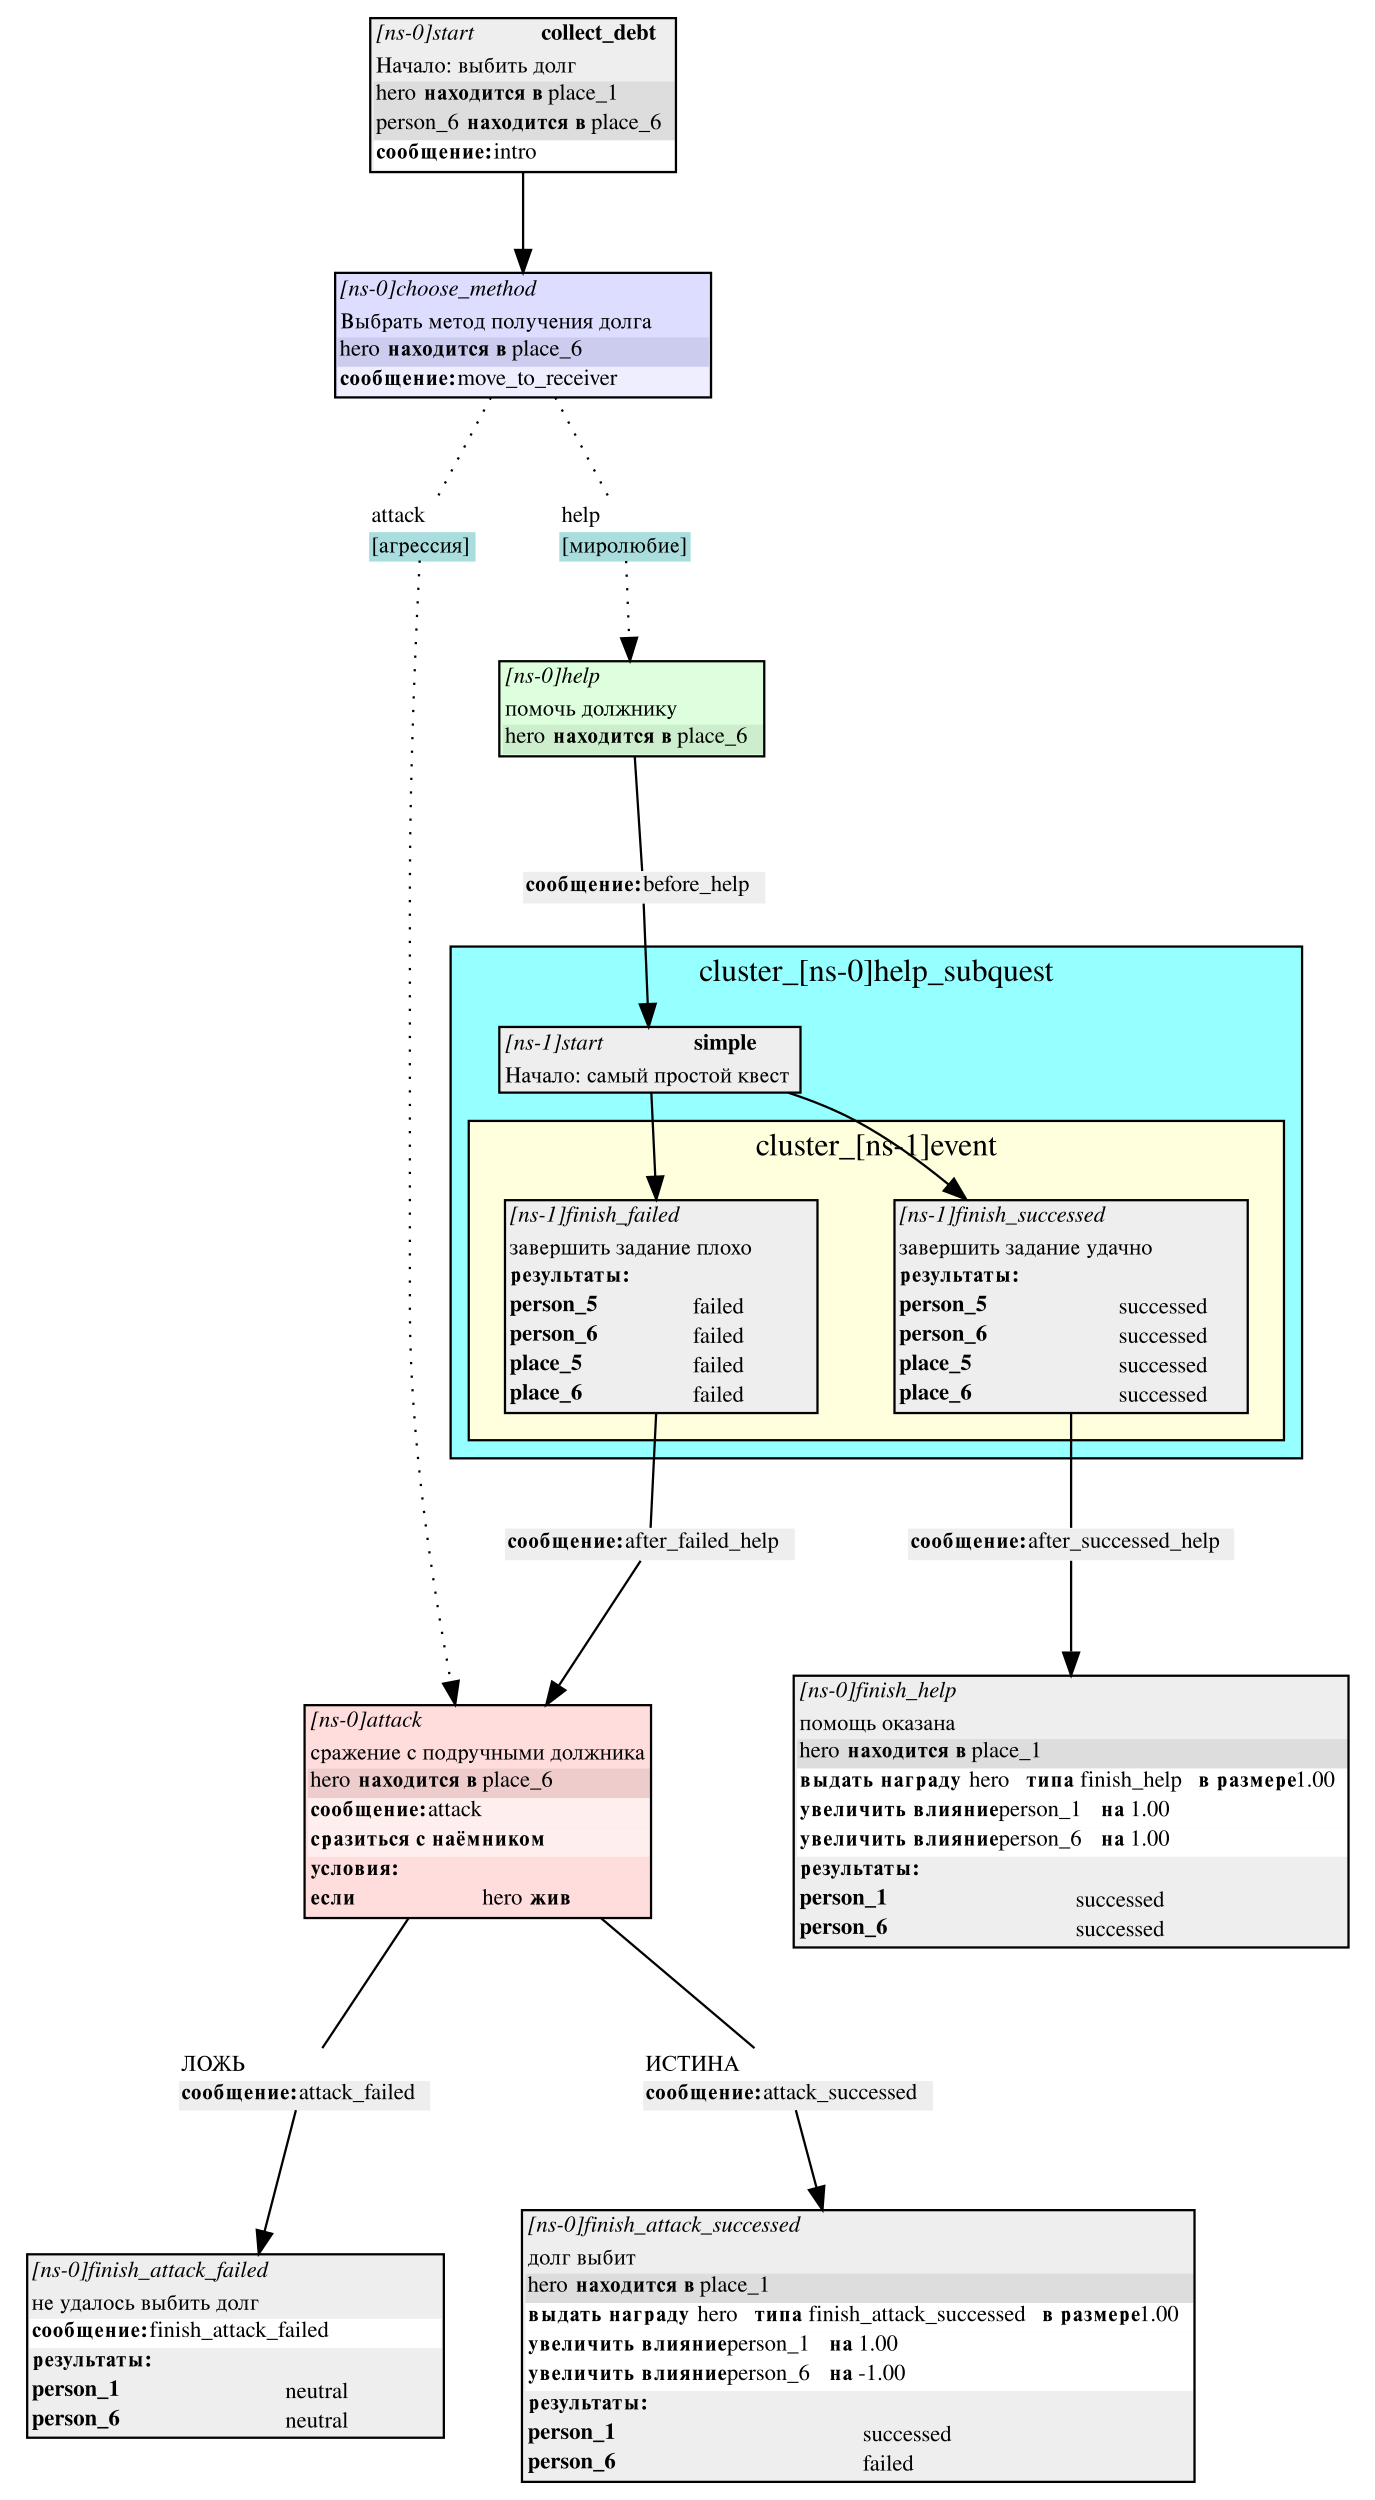
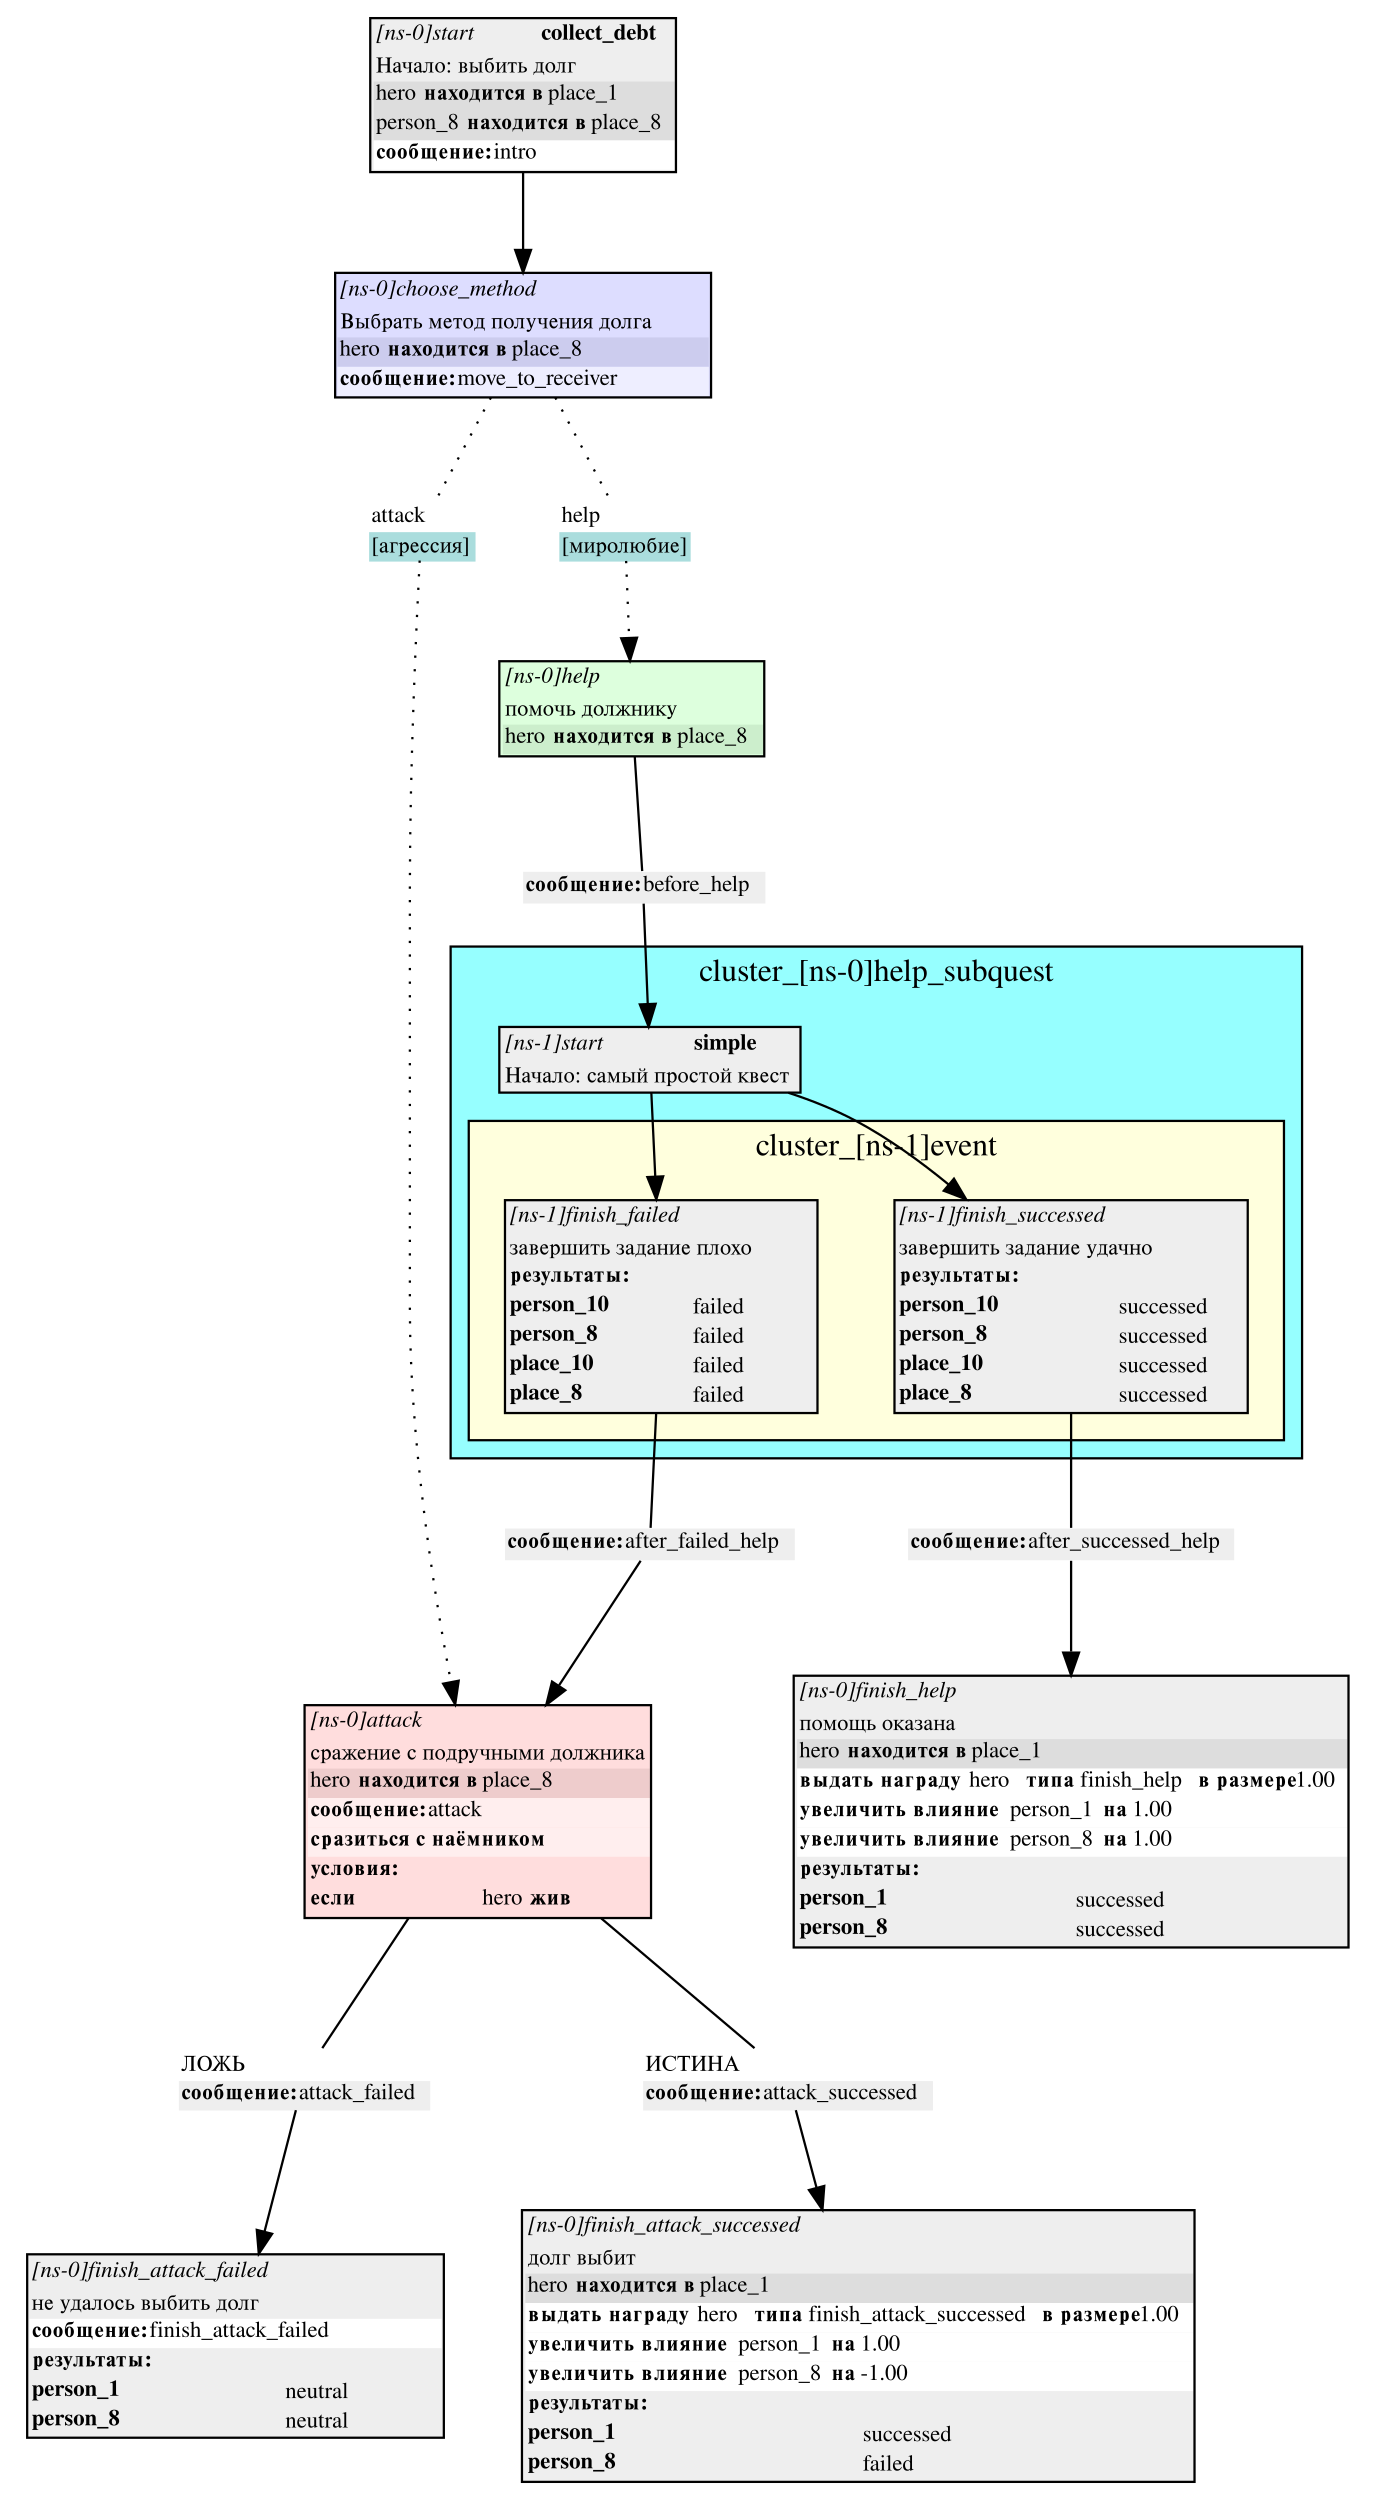
<svg xmlns="http://www.w3.org/2000/svg" width="607pt" height="1104pt" viewBox="0.00 0.00 607.00 1104.00">
  <g id="graph0" class="graph" transform="scale(1 1) rotate(0) translate(4 1100)">
    <polygon fill="white" stroke="white" points="-4,4 -4,-1100 603,-1100 603,4 -4,4" />
    <g id="clust1" class="cluster">
      <polygon fill="#96ffff" stroke="black" points="195,-456 195,-682 571,-682 571,-456 195,-456" />
      <text text-anchor="middle" x="383" y="-666.8" font-family="Times,serif" font-size="14.00">cluster_[ns-0]help_subquest</text>
    </g>
    <g id="clust2" class="cluster">
      <polygon fill="#ffffdd" stroke="black" points="203,-464 203,-605 563,-605 563,-464 203,-464" />
      <text text-anchor="middle" x="383" y="-589.8" font-family="Times,serif" font-size="14.00">cluster_[ns-1]event</text>
    </g>
    <g id="node1" class="node">
      <polygon fill="#eeeeee" stroke="none" points="216.5,-617.5 216.5,-646.5 349.5,-646.5 349.5,-617.5 216.5,-617.5" />
      <text text-anchor="start" x="219" y="-636.5" font-family="Times,serif" font-style="italic" font-size="10.00">[ns-1]start</text>
      <text text-anchor="start" x="302.5" y="-636.5" font-family="Times,serif" font-weight="bold" font-size="10.00">simple</text>
      <text text-anchor="start" x="219" y="-622" font-family="Times,serif" font-size="10.00">Начало: самый простой квест</text>
      <polygon fill="none" stroke="black" points="216.5,-617.5 216.5,-646.5 349.5,-646.5 349.5,-617.5 216.5,-617.5" />
    </g>
    <g id="node6" class="node">
      <polygon fill="#eeeeee" stroke="none" points="219,-476 219,-570 357,-570 357,-476 219,-476" />
      <text text-anchor="start" x="221" y="-560.5" font-family="Times,serif" font-style="italic" font-size="10.00">[ns-1]finish_failed</text>
      <text text-anchor="start" x="221" y="-546" font-family="Times,serif" font-size="10.00">завершить задание плохо</text>
      <polygon fill="#eeeeee" stroke="none" points="220,-529 220,-542 356,-542 356,-529 220,-529" />
      <text text-anchor="start" x="221" y="-534" font-family="Times,serif" font-weight="bold" font-size="10.00">результаты:</text>
-       <text text-anchor="start" x="221" y="-521" font-family="Times,serif" font-weight="bold" font-size="10.00">person_5</text>
+       <text text-anchor="start" x="221" y="-521" font-family="Times,serif" font-weight="bold" font-size="10.00">person_10</text>
      <text text-anchor="start" x="302" y="-520" font-family="Times,serif" font-size="10.00">failed</text>
-       <text text-anchor="start" x="221" y="-508" font-family="Times,serif" font-weight="bold" font-size="10.00">person_6</text>
+       <text text-anchor="start" x="221" y="-508" font-family="Times,serif" font-weight="bold" font-size="10.00">person_8</text>
      <text text-anchor="start" x="302" y="-507" font-family="Times,serif" font-size="10.00">failed</text>
-       <text text-anchor="start" x="221" y="-495" font-family="Times,serif" font-weight="bold" font-size="10.00">place_5</text>
+       <text text-anchor="start" x="221" y="-495" font-family="Times,serif" font-weight="bold" font-size="10.00">place_10</text>
      <text text-anchor="start" x="302" y="-494" font-family="Times,serif" font-size="10.00">failed</text>
-       <text text-anchor="start" x="221" y="-482" font-family="Times,serif" font-weight="bold" font-size="10.00">place_6</text>
+       <text text-anchor="start" x="221" y="-482" font-family="Times,serif" font-weight="bold" font-size="10.00">place_8</text>
      <text text-anchor="start" x="302" y="-481" font-family="Times,serif" font-size="10.00">failed</text>
      <polygon fill="none" stroke="black" points="219,-476 219,-570 357,-570 357,-476 219,-476" />
    </g>
    <g id="edge14" class="edge">
      <path fill="none" stroke="black" d="M283.633,-617.448C284.082,-607.855 284.716,-594.28 285.363,-580.442" />
      <polygon fill="black" stroke="black" points="288.862,-580.525 285.833,-570.373 281.87,-580.198 288.862,-580.525" />
    </g>
    <g id="node7" class="node">
      <polygon fill="#eeeeee" stroke="none" points="391,-476 391,-570 547,-570 547,-476 391,-476" />
      <text text-anchor="start" x="393" y="-560.5" font-family="Times,serif" font-style="italic" font-size="10.00">[ns-1]finish_successed</text>
      <text text-anchor="start" x="393" y="-546" font-family="Times,serif" font-size="10.00">завершить задание удачно</text>
      <polygon fill="#eeeeee" stroke="none" points="392,-529 392,-542 546,-542 546,-529 392,-529" />
      <text text-anchor="start" x="393" y="-534" font-family="Times,serif" font-weight="bold" font-size="10.00">результаты:</text>
-       <text text-anchor="start" x="393" y="-521" font-family="Times,serif" font-weight="bold" font-size="10.00">person_5</text>
+       <text text-anchor="start" x="393" y="-521" font-family="Times,serif" font-weight="bold" font-size="10.00">person_10</text>
      <text text-anchor="start" x="490" y="-520" font-family="Times,serif" font-size="10.00">successed</text>
-       <text text-anchor="start" x="393" y="-508" font-family="Times,serif" font-weight="bold" font-size="10.00">person_6</text>
+       <text text-anchor="start" x="393" y="-508" font-family="Times,serif" font-weight="bold" font-size="10.00">person_8</text>
      <text text-anchor="start" x="490" y="-507" font-family="Times,serif" font-size="10.00">successed</text>
-       <text text-anchor="start" x="393" y="-495" font-family="Times,serif" font-weight="bold" font-size="10.00">place_5</text>
+       <text text-anchor="start" x="393" y="-495" font-family="Times,serif" font-weight="bold" font-size="10.00">place_10</text>
      <text text-anchor="start" x="490" y="-494" font-family="Times,serif" font-size="10.00">successed</text>
-       <text text-anchor="start" x="393" y="-482" font-family="Times,serif" font-weight="bold" font-size="10.00">place_6</text>
+       <text text-anchor="start" x="393" y="-482" font-family="Times,serif" font-weight="bold" font-size="10.00">place_8</text>
      <text text-anchor="start" x="490" y="-481" font-family="Times,serif" font-size="10.00">successed</text>
      <polygon fill="none" stroke="black" points="391,-476 391,-570 547,-570 547,-476 391,-476" />
    </g>
    <g id="edge17" class="edge">
      <path fill="none" stroke="black" d="M344.142,-617.448C354.411,-614.078 364.732,-609.969 374,-605 388.237,-597.367 402.236,-587.312 414.93,-576.894" />
      <polygon fill="black" stroke="black" points="417.267,-579.501 422.655,-570.378 412.754,-574.15 417.267,-579.501" />
    </g>
    <g id="node2" class="node">
      <polygon fill="#eeeeee" stroke="none" points="159.5,-1024 159.5,-1092 294.5,-1092 294.5,-1024 159.5,-1024" />
      <text text-anchor="start" x="162" y="-1082.5" font-family="Times,serif" font-style="italic" font-size="10.00">[ns-0]start</text>
      <text text-anchor="start" x="235" y="-1082.5" font-family="Times,serif" font-weight="bold" font-size="10.00">collect_debt</text>
      <text text-anchor="start" x="162" y="-1068" font-family="Times,serif" font-size="10.00">Начало: выбить долг</text>
      <polygon fill="#dddddd" stroke="none" points="161,-1051 161,-1064 294,-1064 294,-1051 161,-1051" />
      <text text-anchor="start" x="162" y="-1056" font-family="Times,serif" font-size="10.00">hero </text>
      <text text-anchor="start" x="183" y="-1056" font-family="Times,serif" font-weight="bold" font-size="10.00">находится в</text>
      <text text-anchor="start" x="238" y="-1056" font-family="Times,serif" font-size="10.00"> place_1</text>
      <polygon fill="#dddddd" stroke="none" points="161,-1038 161,-1051 294,-1051 294,-1038 161,-1038" />
-       <text text-anchor="start" x="162" y="-1043" font-family="Times,serif" font-size="10.00">person_6 </text>
+       <text text-anchor="start" x="162" y="-1043" font-family="Times,serif" font-size="10.00">person_8 </text>
      <text text-anchor="start" x="202" y="-1043" font-family="Times,serif" font-weight="bold" font-size="10.00">находится в</text>
-       <text text-anchor="start" x="257" y="-1043" font-family="Times,serif" font-size="10.00"> place_6</text>
+       <text text-anchor="start" x="257" y="-1043" font-family="Times,serif" font-size="10.00"> place_8</text>
      <polygon fill="#ffffff" stroke="none" points="161,-1025 161,-1038 294,-1038 294,-1025 161,-1025" />
      <text text-anchor="start" x="162" y="-1030" font-family="Times,serif" font-weight="bold" font-size="10.00">сообщение:</text>
      <text text-anchor="start" x="214" y="-1030" font-family="Times,serif" font-size="10.00"> intro</text>
      <polygon fill="none" stroke="black" points="159.5,-1024 159.5,-1092 294.5,-1092 294.5,-1024 159.5,-1024" />
    </g>
    <g id="node5" class="node">
      <polygon fill="#ddddff" stroke="none" points="144,-924.5 144,-979.5 310,-979.5 310,-924.5 144,-924.5" />
      <text text-anchor="start" x="146" y="-969.5" font-family="Times,serif" font-style="italic" font-size="10.00">[ns-0]choose_method</text>
      <text text-anchor="start" x="146" y="-955" font-family="Times,serif" font-size="10.00">Выбрать метод получения долга</text>
      <polygon fill="#ccccee" stroke="none" points="145,-938 145,-951 309,-951 309,-938 145,-938" />
      <text text-anchor="start" x="146" y="-943" font-family="Times,serif" font-size="10.00">hero </text>
      <text text-anchor="start" x="167" y="-943" font-family="Times,serif" font-weight="bold" font-size="10.00">находится в</text>
-       <text text-anchor="start" x="222" y="-943" font-family="Times,serif" font-size="10.00"> place_6</text>
+       <text text-anchor="start" x="222" y="-943" font-family="Times,serif" font-size="10.00"> place_8</text>
      <polygon fill="#eeeeff" stroke="none" points="145,-925 145,-938 309,-938 309,-925 145,-925" />
      <text text-anchor="start" x="146" y="-930" font-family="Times,serif" font-weight="bold" font-size="10.00">сообщение:</text>
      <text text-anchor="start" x="198" y="-930" font-family="Times,serif" font-size="10.00"> move_to_receiver</text>
      <polygon fill="none" stroke="black" points="144,-924.5 144,-979.5 310,-979.5 310,-924.5 144,-924.5" />
    </g>
    <g id="edge5" class="edge">
      <path fill="none" stroke="black" d="M227,-1023.81C227,-1013 227,-1000.93 227,-989.867" />
      <polygon fill="black" stroke="black" points="230.5,-989.639 227,-979.639 223.5,-989.639 230.5,-989.639" />
    </g>
    <g id="node3" class="node">
      <polygon fill="#ffdddd" stroke="none" points="130.5,-253 130.5,-347 283.5,-347 283.5,-253 130.5,-253" />
      <text text-anchor="start" x="133" y="-337.5" font-family="Times,serif" font-style="italic" font-size="10.00">[ns-0]attack</text>
      <text text-anchor="start" x="133" y="-323" font-family="Times,serif" font-size="10.00">сражение с подручными должника</text>
      <polygon fill="#eecccc" stroke="none" points="132,-306 132,-319 283,-319 283,-306 132,-306" />
      <text text-anchor="start" x="133" y="-311" font-family="Times,serif" font-size="10.00">hero </text>
      <text text-anchor="start" x="154" y="-311" font-family="Times,serif" font-weight="bold" font-size="10.00">находится в</text>
-       <text text-anchor="start" x="209" y="-311" font-family="Times,serif" font-size="10.00"> place_6</text>
+       <text text-anchor="start" x="209" y="-311" font-family="Times,serif" font-size="10.00"> place_8</text>
      <polygon fill="#ffeeee" stroke="none" points="132,-293 132,-306 283,-306 283,-293 132,-293" />
      <text text-anchor="start" x="133" y="-298" font-family="Times,serif" font-weight="bold" font-size="10.00">сообщение:</text>
      <text text-anchor="start" x="185" y="-298" font-family="Times,serif" font-size="10.00"> attack</text>
      <polygon fill="#ffeeee" stroke="none" points="132,-280 132,-293 283,-293 283,-280 132,-280" />
      <text text-anchor="start" x="133" y="-285" font-family="Times,serif" font-weight="bold" font-size="10.00">сразиться с наёмником</text>
      <polygon fill="#ffdddd" stroke="none" points="132,-267 132,-280 283,-280 283,-267 132,-267" />
      <text text-anchor="start" x="133" y="-272" font-family="Times,serif" font-weight="bold" font-size="10.00">условия:</text>
      <text text-anchor="start" x="133" y="-259" font-family="Times,serif" font-weight="bold" font-size="10.00">если </text>
      <polygon fill="#ffdddd" stroke="none" points="208,-254 208,-267 283,-267 283,-254 208,-254" />
      <text text-anchor="start" x="209" y="-259" font-family="Times,serif" font-size="10.00">hero </text>
      <text text-anchor="start" x="230" y="-259" font-family="Times,serif" font-weight="bold" font-size="10.00">жив</text>
      <polygon fill="none" stroke="black" points="130.5,-253 130.5,-347 283.5,-347 283.5,-253 130.5,-253" />
    </g>
    <g id="node15" class="node">
      <polygon fill="#ffffff" stroke="none" points="75,-181 75,-195 186,-195 186,-181 75,-181" />
      <text text-anchor="start" x="76" y="-185.5" font-family="Times,serif" font-size="10.00">ЛОЖЬ</text>
      <polygon fill="#eeeeee" stroke="none" points="75,-168 75,-181 186,-181 186,-168 75,-168" />
      <text text-anchor="start" x="76" y="-173" font-family="Times,serif" font-weight="bold" font-size="10.00">сообщение:</text>
      <text text-anchor="start" x="128" y="-173" font-family="Times,serif" font-size="10.00"> attack_failed</text>
    </g>
    <g id="edge10" class="edge">
      <path fill="none" stroke="black" d="M176.346,-252.82C162.59,-232.097 147.439,-209.271 138.325,-195.542" />
    </g>
    <g id="node17" class="node">
      <polygon fill="#ffffff" stroke="none" points="280,-181 280,-195 408,-195 408,-181 280,-181" />
      <text text-anchor="start" x="281" y="-185.5" font-family="Times,serif" font-size="10.00">ИСТИНА</text>
      <polygon fill="#eeeeee" stroke="none" points="280,-168 280,-181 408,-181 408,-168 280,-168" />
      <text text-anchor="start" x="281" y="-173" font-family="Times,serif" font-weight="bold" font-size="10.00">сообщение:</text>
      <text text-anchor="start" x="333" y="-173" font-family="Times,serif" font-size="10.00"> attack_successed</text>
    </g>
    <g id="edge15" class="edge">
      <path fill="none" stroke="black" d="M261.54,-252.82C286.015,-232.097 312.973,-209.271 329.188,-195.542" />
    </g>
    <g id="node4" class="node">
      <polygon fill="#eeeeee" stroke="none" points="226.5,-4 226.5,-124 523.5,-124 523.5,-4 226.5,-4" />
      <text text-anchor="start" x="229" y="-114.5" font-family="Times,serif" font-style="italic" font-size="10.00">[ns-0]finish_attack_successed</text>
      <text text-anchor="start" x="229" y="-100" font-family="Times,serif" font-size="10.00">долг выбит</text>
      <polygon fill="#dddddd" stroke="none" points="228,-83 228,-96 523,-96 523,-83 228,-83" />
      <text text-anchor="start" x="229" y="-88" font-family="Times,serif" font-size="10.00">hero </text>
      <text text-anchor="start" x="250" y="-88" font-family="Times,serif" font-weight="bold" font-size="10.00">находится в</text>
      <text text-anchor="start" x="305" y="-88" font-family="Times,serif" font-size="10.00"> place_1</text>
      <polygon fill="#ffffff" stroke="none" points="228,-70 228,-83 523,-83 523,-70 228,-70" />
      <text text-anchor="start" x="229" y="-75" font-family="Times,serif" font-weight="bold" font-size="10.00">выдать награду </text>
      <text text-anchor="start" x="304" y="-75" font-family="Times,serif" font-size="10.00">  hero </text>
      <text text-anchor="start" x="329" y="-75" font-family="Times,serif" font-weight="bold" font-size="10.00">типа </text>
      <text text-anchor="start" x="353" y="-75" font-family="Times,serif" font-size="10.00"> finish_attack_successed </text>
      <text text-anchor="start" x="456" y="-75" font-family="Times,serif" font-weight="bold" font-size="10.00">в размере</text>
      <text text-anchor="start" x="499" y="-75" font-family="Times,serif" font-size="10.00"> 1.00</text>
      <polygon fill="#ffffff" stroke="none" points="228,-57 228,-70 523,-70 523,-57 228,-57" />
      <text text-anchor="start" x="229" y="-62" font-family="Times,serif" font-weight="bold" font-size="10.00">увеличить влияние </text>
-       <text text-anchor="start" x="317" y="-62" font-family="Times,serif" font-size="10.00">  person_1 </text>
-       <text text-anchor="start" x="362" y="-62" font-family="Times,serif" font-weight="bold" font-size="10.00">на </text>
-       <text text-anchor="start" x="375" y="-62" font-family="Times,serif" font-size="10.00"> 1.00</text>
+       <text text-anchor="start" x="317" y="-62" font-family="Times,serif" font-size="10.00">  </text>
+       <text text-anchor="start" x="322" y="-62" font-family="Times,serif" font-size="10.00" fill="#000000">person_1</text>
+       <text text-anchor="start" x="360" y="-62" font-family="Times,serif" font-size="10.00"> </text>
+       <text text-anchor="start" x="363" y="-62" font-family="Times,serif" font-weight="bold" font-size="10.00">на </text>
+       <text text-anchor="start" x="376" y="-62" font-family="Times,serif" font-size="10.00"> 1.00</text>
      <polygon fill="#ffffff" stroke="none" points="228,-44 228,-57 523,-57 523,-44 228,-44" />
      <text text-anchor="start" x="229" y="-49" font-family="Times,serif" font-weight="bold" font-size="10.00">увеличить влияние </text>
-       <text text-anchor="start" x="317" y="-49" font-family="Times,serif" font-size="10.00">  person_6 </text>
-       <text text-anchor="start" x="362" y="-49" font-family="Times,serif" font-weight="bold" font-size="10.00">на </text>
-       <text text-anchor="start" x="375" y="-49" font-family="Times,serif" font-size="10.00"> -1.00</text>
+       <text text-anchor="start" x="317" y="-49" font-family="Times,serif" font-size="10.00">  </text>
+       <text text-anchor="start" x="322" y="-49" font-family="Times,serif" font-size="10.00" fill="#000000">person_8</text>
+       <text text-anchor="start" x="360" y="-49" font-family="Times,serif" font-size="10.00"> </text>
+       <text text-anchor="start" x="363" y="-49" font-family="Times,serif" font-weight="bold" font-size="10.00">на </text>
+       <text text-anchor="start" x="376" y="-49" font-family="Times,serif" font-size="10.00"> -1.00</text>
      <polygon fill="#eeeeee" stroke="none" points="228,-31 228,-44 523,-44 523,-31 228,-31" />
      <text text-anchor="start" x="229" y="-36" font-family="Times,serif" font-weight="bold" font-size="10.00">результаты:</text>
      <text text-anchor="start" x="229" y="-23" font-family="Times,serif" font-weight="bold" font-size="10.00">person_1</text>
      <text text-anchor="start" x="377" y="-22" font-family="Times,serif" font-size="10.00">successed</text>
-       <text text-anchor="start" x="229" y="-10" font-family="Times,serif" font-weight="bold" font-size="10.00">person_6</text>
+       <text text-anchor="start" x="229" y="-10" font-family="Times,serif" font-weight="bold" font-size="10.00">person_8</text>
      <text text-anchor="start" x="377" y="-9" font-family="Times,serif" font-size="10.00">failed</text>
      <polygon fill="none" stroke="black" points="226.5,-4 226.5,-124 523.5,-124 523.5,-4 226.5,-4" />
    </g>
    <g id="node14" class="node">
      <polygon fill="#ffffff" stroke="none" points="159,-865 159,-879 206,-879 206,-865 159,-865" />
      <text text-anchor="start" x="160" y="-869.5" font-family="Times,serif" font-size="10.00">attack</text>
      <polygon fill="#aadddd" stroke="none" points="159,-852 159,-865 206,-865 206,-852 159,-852" />
      <text text-anchor="start" x="160" y="-856" font-family="Times,serif" font-size="10.00">[агрессия]</text>
    </g>
    <g id="edge8" class="edge">
      <path fill="none" stroke="black" stroke-dasharray="1,5" d="M212.762,-924.422C204.728,-909.426 195.062,-891.383 188.737,-879.576" />
    </g>
    <g id="node16" class="node">
      <polygon fill="#ffffff" stroke="none" points="243,-865 243,-879 301,-879 301,-865 243,-865" />
      <text text-anchor="start" x="244" y="-869.5" font-family="Times,serif" font-size="10.00">help</text>
      <polygon fill="#aadddd" stroke="none" points="243,-852 243,-865 301,-865 301,-852 243,-852" />
      <text text-anchor="start" x="244" y="-856" font-family="Times,serif" font-size="10.00">[миролюбие]</text>
    </g>
    <g id="edge12" class="edge">
      <path fill="none" stroke="black" stroke-dasharray="1,5" d="M241.238,-924.422C249.272,-909.426 258.938,-891.383 265.263,-879.576" />
    </g>
    <g id="node12" class="node">
      <polygon fill="#eeeeee" stroke="none" points="219,-411 219,-425 347,-425 347,-411 219,-411" />
      <text text-anchor="start" x="220" y="-416.5" font-family="Times,serif" font-weight="bold" font-size="10.00">сообщение:</text>
      <text text-anchor="start" x="272" y="-416.5" font-family="Times,serif" font-size="10.00"> after_failed_help</text>
    </g>
    <g id="edge3" class="edge">
      <path fill="none" stroke="black" d="M285.763,-475.923C284.806,-456.211 283.798,-435.429 283.306,-425.298" />
    </g>
    <g id="node11" class="node">
      <polygon fill="#eeeeee" stroke="none" points="397,-411 397,-425 541,-425 541,-411 397,-411" />
      <text text-anchor="start" x="398" y="-416.5" font-family="Times,serif" font-weight="bold" font-size="10.00">сообщение:</text>
      <text text-anchor="start" x="450" y="-416.5" font-family="Times,serif" font-size="10.00"> after_successed_help</text>
    </g>
    <g id="edge1" class="edge">
      <path fill="none" stroke="black" d="M469,-475.923C469,-456.211 469,-435.429 469,-425.298" />
    </g>
    <g id="node8" class="node">
      <polygon fill="#eeeeee" stroke="none" points="8,-23.5 8,-104.5 192,-104.5 192,-23.5 8,-23.5" />
      <text text-anchor="start" x="10" y="-94.5" font-family="Times,serif" font-style="italic" font-size="10.00">[ns-0]finish_attack_failed</text>
      <text text-anchor="start" x="10" y="-80" font-family="Times,serif" font-size="10.00">не удалось выбить долг</text>
      <polygon fill="#ffffff" stroke="none" points="9,-63 9,-76 191,-76 191,-63 9,-63" />
      <text text-anchor="start" x="10" y="-68" font-family="Times,serif" font-weight="bold" font-size="10.00">сообщение:</text>
      <text text-anchor="start" x="62" y="-68" font-family="Times,serif" font-size="10.00"> finish_attack_failed</text>
      <polygon fill="#eeeeee" stroke="none" points="9,-50 9,-63 191,-63 191,-50 9,-50" />
      <text text-anchor="start" x="10" y="-55" font-family="Times,serif" font-weight="bold" font-size="10.00">результаты:</text>
      <text text-anchor="start" x="10" y="-42" font-family="Times,serif" font-weight="bold" font-size="10.00">person_1</text>
      <text text-anchor="start" x="122" y="-41" font-family="Times,serif" font-size="10.00">neutral</text>
-       <text text-anchor="start" x="10" y="-29" font-family="Times,serif" font-weight="bold" font-size="10.00">person_6</text>
+       <text text-anchor="start" x="10" y="-29" font-family="Times,serif" font-weight="bold" font-size="10.00">person_8</text>
      <text text-anchor="start" x="122" y="-28" font-family="Times,serif" font-size="10.00">neutral</text>
      <polygon fill="none" stroke="black" points="8,-23.5 8,-104.5 192,-104.5 192,-23.5 8,-23.5" />
    </g>
    <g id="node9" class="node">
      <polygon fill="#ddffdd" stroke="none" points="216.5,-766 216.5,-808 333.5,-808 333.5,-766 216.5,-766" />
      <text text-anchor="start" x="219" y="-798.5" font-family="Times,serif" font-style="italic" font-size="10.00">[ns-0]help</text>
      <text text-anchor="start" x="219" y="-784" font-family="Times,serif" font-size="10.00">помочь должнику</text>
      <polygon fill="#cceecc" stroke="none" points="218,-767 218,-780 333,-780 333,-767 218,-767" />
      <text text-anchor="start" x="219" y="-772" font-family="Times,serif" font-size="10.00">hero </text>
      <text text-anchor="start" x="240" y="-772" font-family="Times,serif" font-weight="bold" font-size="10.00">находится в</text>
-       <text text-anchor="start" x="295" y="-772" font-family="Times,serif" font-size="10.00"> place_6</text>
+       <text text-anchor="start" x="295" y="-772" font-family="Times,serif" font-size="10.00"> place_8</text>
      <polygon fill="none" stroke="black" points="216.5,-766 216.5,-808 333.5,-808 333.5,-766 216.5,-766" />
    </g>
    <g id="node13" class="node">
      <polygon fill="#eeeeee" stroke="none" points="227,-701 227,-715 334,-715 334,-701 227,-701" />
      <text text-anchor="start" x="228" y="-706.5" font-family="Times,serif" font-weight="bold" font-size="10.00">сообщение:</text>
      <text text-anchor="start" x="280" y="-706.5" font-family="Times,serif" font-size="10.00"> before_help</text>
    </g>
    <g id="edge6" class="edge">
      <path fill="none" stroke="black" d="M276.314,-765.769C277.402,-749.015 278.88,-726.253 279.588,-715.342" />
    </g>
    <g id="node10" class="node">
      <polygon fill="#eeeeee" stroke="none" points="346.5,-240 346.5,-360 591.5,-360 591.5,-240 346.5,-240" />
      <text text-anchor="start" x="349" y="-350.5" font-family="Times,serif" font-style="italic" font-size="10.00">[ns-0]finish_help</text>
      <text text-anchor="start" x="349" y="-336" font-family="Times,serif" font-size="10.00">помощь оказана</text>
      <polygon fill="#dddddd" stroke="none" points="348,-319 348,-332 591,-332 591,-319 348,-319" />
      <text text-anchor="start" x="349" y="-324" font-family="Times,serif" font-size="10.00">hero </text>
      <text text-anchor="start" x="370" y="-324" font-family="Times,serif" font-weight="bold" font-size="10.00">находится в</text>
      <text text-anchor="start" x="425" y="-324" font-family="Times,serif" font-size="10.00"> place_1</text>
      <polygon fill="#ffffff" stroke="none" points="348,-306 348,-319 591,-319 591,-306 348,-306" />
      <text text-anchor="start" x="349" y="-311" font-family="Times,serif" font-weight="bold" font-size="10.00">выдать награду </text>
      <text text-anchor="start" x="424" y="-311" font-family="Times,serif" font-size="10.00">  hero </text>
      <text text-anchor="start" x="449" y="-311" font-family="Times,serif" font-weight="bold" font-size="10.00">типа </text>
      <text text-anchor="start" x="473" y="-311" font-family="Times,serif" font-size="10.00"> finish_help </text>
      <text text-anchor="start" x="525" y="-311" font-family="Times,serif" font-weight="bold" font-size="10.00">в размере</text>
      <text text-anchor="start" x="568" y="-311" font-family="Times,serif" font-size="10.00"> 1.00</text>
      <polygon fill="#ffffff" stroke="none" points="348,-293 348,-306 591,-306 591,-293 348,-293" />
      <text text-anchor="start" x="349" y="-298" font-family="Times,serif" font-weight="bold" font-size="10.00">увеличить влияние </text>
-       <text text-anchor="start" x="437" y="-298" font-family="Times,serif" font-size="10.00">  person_1 </text>
-       <text text-anchor="start" x="482" y="-298" font-family="Times,serif" font-weight="bold" font-size="10.00">на </text>
-       <text text-anchor="start" x="495" y="-298" font-family="Times,serif" font-size="10.00"> 1.00</text>
+       <text text-anchor="start" x="437" y="-298" font-family="Times,serif" font-size="10.00">  </text>
+       <text text-anchor="start" x="442" y="-298" font-family="Times,serif" font-size="10.00" fill="#000000">person_1</text>
+       <text text-anchor="start" x="480" y="-298" font-family="Times,serif" font-size="10.00"> </text>
+       <text text-anchor="start" x="483" y="-298" font-family="Times,serif" font-weight="bold" font-size="10.00">на </text>
+       <text text-anchor="start" x="496" y="-298" font-family="Times,serif" font-size="10.00"> 1.00</text>
      <polygon fill="#ffffff" stroke="none" points="348,-280 348,-293 591,-293 591,-280 348,-280" />
      <text text-anchor="start" x="349" y="-285" font-family="Times,serif" font-weight="bold" font-size="10.00">увеличить влияние </text>
-       <text text-anchor="start" x="437" y="-285" font-family="Times,serif" font-size="10.00">  person_6 </text>
-       <text text-anchor="start" x="482" y="-285" font-family="Times,serif" font-weight="bold" font-size="10.00">на </text>
-       <text text-anchor="start" x="495" y="-285" font-family="Times,serif" font-size="10.00"> 1.00</text>
+       <text text-anchor="start" x="437" y="-285" font-family="Times,serif" font-size="10.00">  </text>
+       <text text-anchor="start" x="442" y="-285" font-family="Times,serif" font-size="10.00" fill="#000000">person_8</text>
+       <text text-anchor="start" x="480" y="-285" font-family="Times,serif" font-size="10.00"> </text>
+       <text text-anchor="start" x="483" y="-285" font-family="Times,serif" font-weight="bold" font-size="10.00">на </text>
+       <text text-anchor="start" x="496" y="-285" font-family="Times,serif" font-size="10.00"> 1.00</text>
      <polygon fill="#eeeeee" stroke="none" points="348,-267 348,-280 591,-280 591,-267 348,-267" />
      <text text-anchor="start" x="349" y="-272" font-family="Times,serif" font-weight="bold" font-size="10.00">результаты:</text>
      <text text-anchor="start" x="349" y="-259" font-family="Times,serif" font-weight="bold" font-size="10.00">person_1</text>
      <text text-anchor="start" x="471" y="-258" font-family="Times,serif" font-size="10.00">successed</text>
-       <text text-anchor="start" x="349" y="-246" font-family="Times,serif" font-weight="bold" font-size="10.00">person_6</text>
+       <text text-anchor="start" x="349" y="-246" font-family="Times,serif" font-weight="bold" font-size="10.00">person_8</text>
      <text text-anchor="start" x="471" y="-245" font-family="Times,serif" font-size="10.00">successed</text>
      <polygon fill="none" stroke="black" points="346.5,-240 346.5,-360 591.5,-360 591.5,-240 346.5,-240" />
    </g>
    <g id="edge2" class="edge">
      <path fill="none" stroke="black" d="M469,-410.763C469,-402.579 469,-387.292 469,-370.67" />
      <polygon fill="black" stroke="black" points="472.5,-370.2 469,-360.2 465.5,-370.2 472.5,-370.2" />
    </g>
    <g id="edge4" class="edge">
      <path fill="none" stroke="black" d="M278.914,-410.763C271.973,-400.169 257.233,-377.672 242.895,-355.787" />
      <polygon fill="black" stroke="black" points="245.633,-353.579 237.225,-347.133 239.778,-357.415 245.633,-353.579" />
    </g>
    <g id="edge7" class="edge">
      <path fill="none" stroke="black" d="M280.246,-700.944C280.634,-691.352 281.412,-672.159 282.043,-656.611" />
      <polygon fill="black" stroke="black" points="285.541,-656.727 282.449,-646.593 278.547,-656.443 285.541,-656.727" />
    </g>
    <g id="edge9" class="edge">
      <path fill="none" stroke="black" stroke-dasharray="1,5" d="M181.326,-852.467C179.961,-825.985 177,-762.382 177,-709 177,-709 177,-709 177,-522 177,-465.603 186.712,-401.84 195.084,-357.349" />
      <polygon fill="black" stroke="black" points="198.562,-357.797 197.01,-347.316 191.687,-356.476 198.562,-357.797" />
    </g>
    <g id="edge11" class="edge">
      <path fill="none" stroke="black" d="M126.675,-168.143C123.308,-155.123 117.887,-134.162 112.808,-114.525" />
      <polygon fill="black" stroke="black" points="116.168,-113.536 110.275,-104.73 109.391,-115.288 116.168,-113.536" />
    </g>
    <g id="edge13" class="edge">
      <path fill="none" stroke="black" stroke-dasharray="1,5" d="M272.495,-852.285C272.856,-843.035 273.359,-830.108 273.821,-818.271" />
      <polygon fill="black" stroke="black" points="277.318,-818.397 274.21,-808.269 270.324,-818.125 277.318,-818.397" />
    </g>
    <g id="edge16" class="edge">
      <path fill="none" stroke="black" d="M347.436,-168.143C349.783,-159.361 353.095,-146.967 356.613,-133.803" />
      <polygon fill="black" stroke="black" points="360,-134.686 359.2,-124.122 353.237,-132.879 360,-134.686" />
    </g>
  </g>
</svg>
